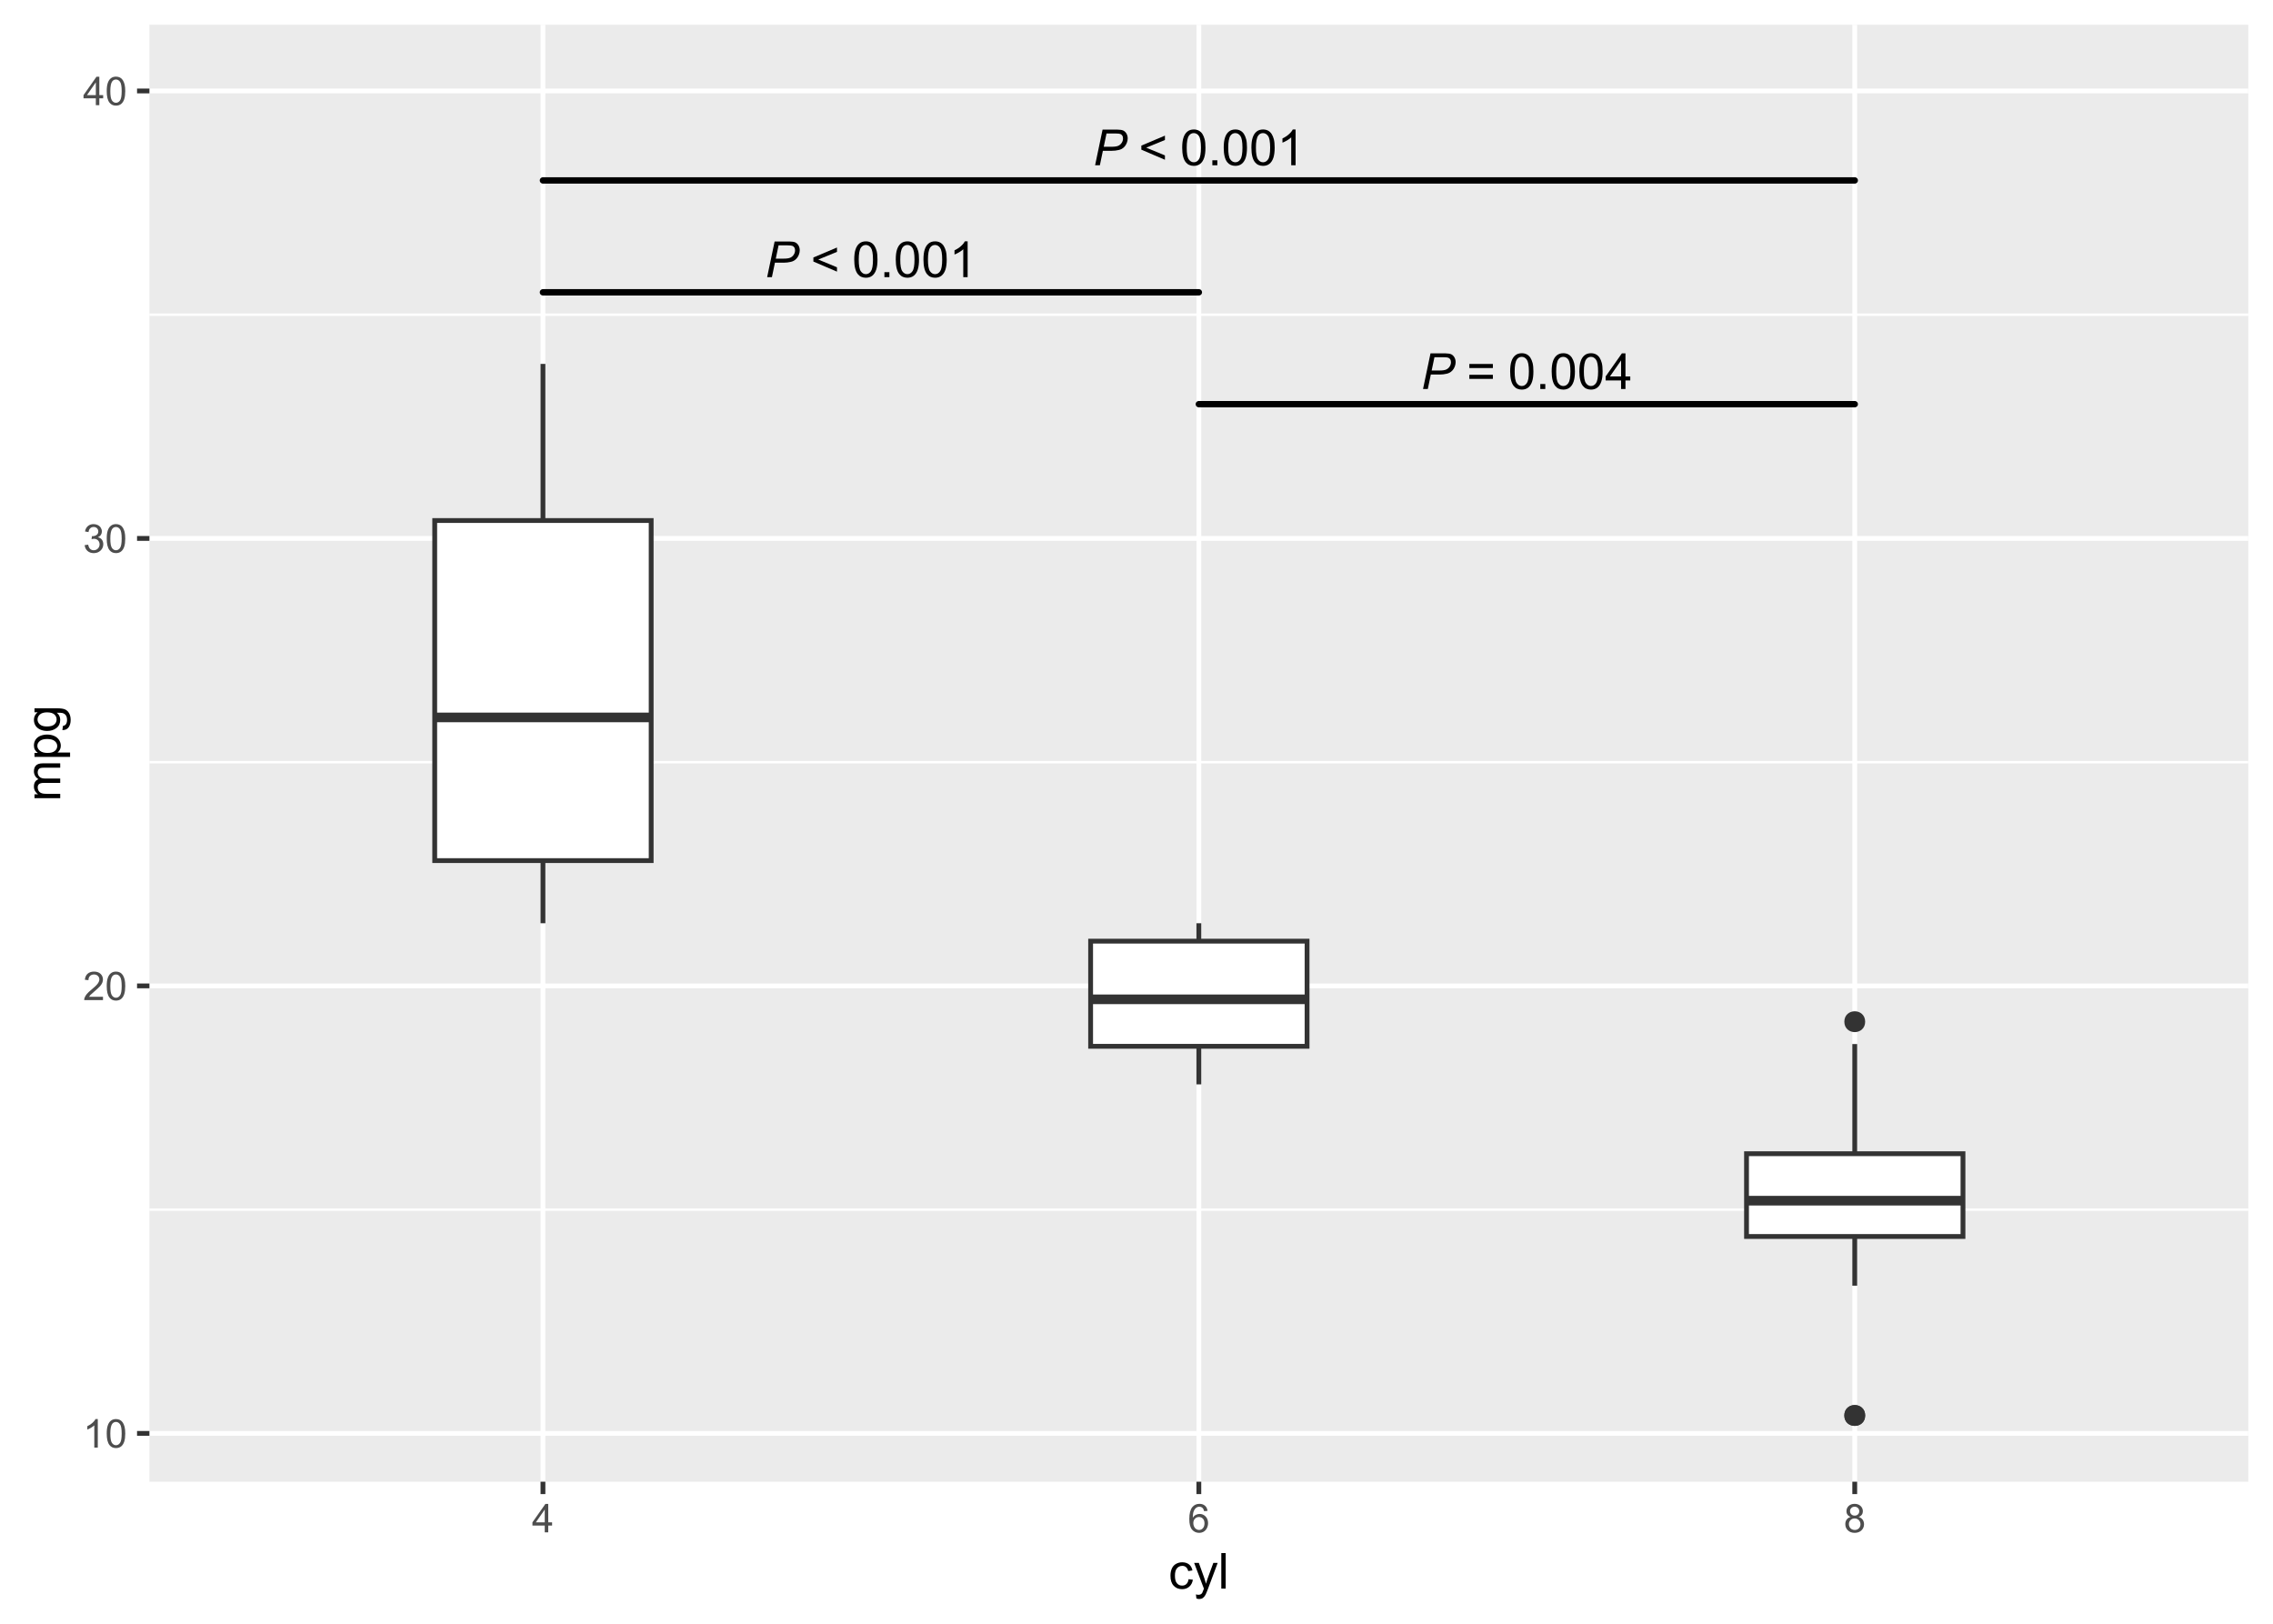
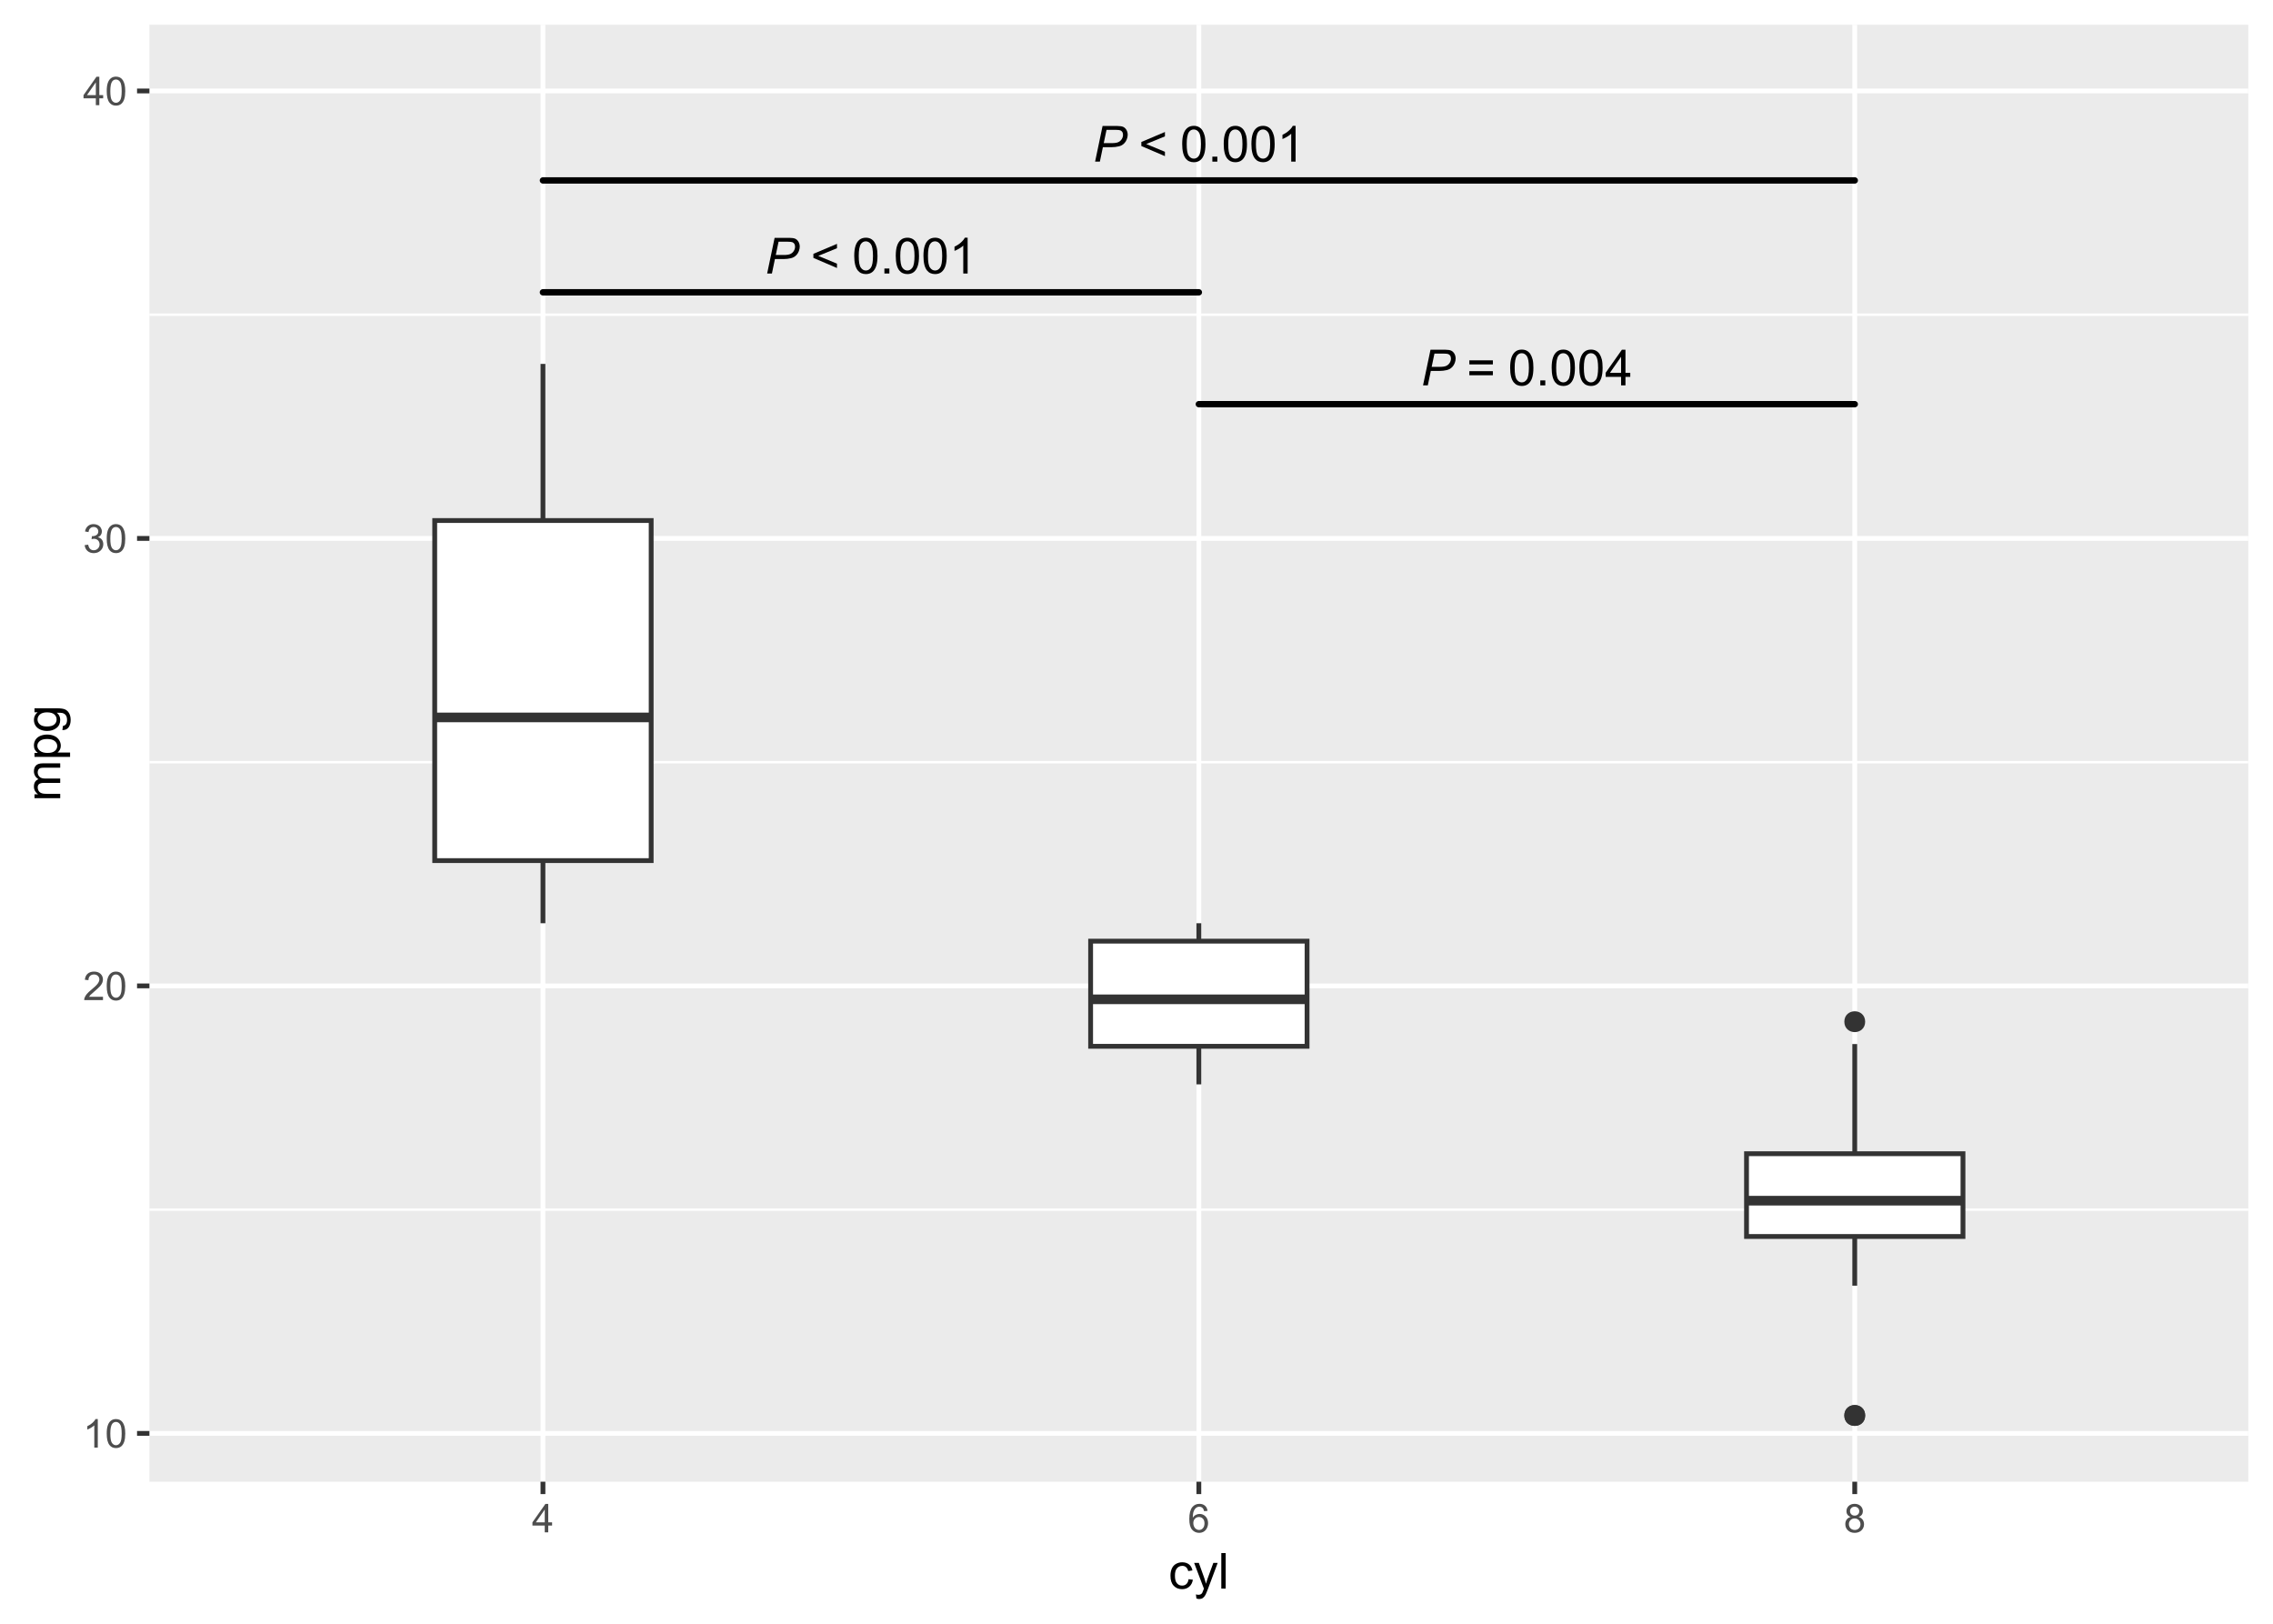
<svg xmlns="http://www.w3.org/2000/svg" xmlns:xlink="http://www.w3.org/1999/xlink" width="504pt" height="360pt" viewBox="0 0 504 360" version="1.1">
  <defs>
    <g>
      <symbol overflow="visible" id="glyph0-0">
        <path style="stroke:none;" d="M 1.379 0 L 1.379 -6.898 L 6.898 -6.898 L 6.898 0 Z M 1.551 -0.172 L 6.727 -0.172 L 6.727 -6.727 L 1.551 -6.727 Z M 1.551 -0.172 " />
      </symbol>
      <symbol overflow="visible" id="glyph0-1">
        <path style="stroke:none;" d="M 0.473 0 L 2.129 -7.902 L 5.43 -7.902 C 5.996 -7.898 6.422 -7.832 6.711 -7.703 C 6.992 -7.57 7.23 -7.348 7.422 -7.031 C 7.605 -6.711 7.699 -6.352 7.703 -5.961 C 7.699 -5.633 7.633 -5.301 7.504 -4.965 C 7.367 -4.621 7.199 -4.344 7 -4.129 C 6.793 -3.906 6.586 -3.742 6.383 -3.633 C 6.172 -3.52 5.949 -3.438 5.715 -3.387 C 5.203 -3.266 4.691 -3.203 4.176 -3.207 L 2.199 -3.207 L 1.531 0 Z M 2.387 -4.102 L 4.129 -4.102 C 4.801 -4.102 5.297 -4.172 5.613 -4.32 C 5.93 -4.461 6.184 -4.684 6.375 -4.984 C 6.566 -5.281 6.66 -5.598 6.664 -5.934 C 6.66 -6.191 6.609 -6.402 6.512 -6.566 C 6.406 -6.727 6.266 -6.848 6.086 -6.93 C 5.902 -7.004 5.551 -7.043 5.031 -7.047 L 3.004 -7.047 Z M 2.387 -4.102 " />
      </symbol>
      <symbol overflow="visible" id="glyph1-0">
        <path style="stroke:none;" d="M 0.555 0 L 0.555 -6.898 L 6.074 -6.898 L 6.074 0 Z M 0.727 -0.172 L 5.902 -0.172 L 5.902 -6.727 L 0.727 -6.727 Z M 0.727 -0.172 " />
      </symbol>
      <symbol overflow="visible" id="glyph1-1">
        <path style="stroke:none;" d="" />
      </symbol>
      <symbol overflow="visible" id="glyph2-0">
        <path style="stroke:none;" d="M 1.379 0 L 1.379 -6.898 L 6.898 -6.898 L 6.898 0 Z M 1.551 -0.172 L 6.727 -0.172 L 6.727 -6.727 L 1.551 -6.727 Z M 1.551 -0.172 " />
      </symbol>
      <symbol overflow="visible" id="glyph2-1">
        <path style="stroke:none;" d="M 0.605 -3.457 L 0.605 -4.359 L 5.836 -6.57 L 5.836 -5.605 L 1.688 -3.902 L 5.836 -2.184 L 5.836 -1.219 Z M 0.605 -3.457 " />
      </symbol>
      <symbol overflow="visible" id="glyph2-2">
        <path style="stroke:none;" d="M 0.457 -3.898 C 0.457 -4.828 0.551 -5.582 0.746 -6.152 C 0.934 -6.723 1.219 -7.16 1.602 -7.469 C 1.977 -7.777 2.457 -7.934 3.035 -7.934 C 3.457 -7.934 3.828 -7.848 4.148 -7.676 C 4.469 -7.504 4.73 -7.258 4.941 -6.938 C 5.145 -6.617 5.309 -6.227 5.434 -5.766 C 5.551 -5.305 5.613 -4.68 5.613 -3.898 C 5.613 -2.969 5.516 -2.223 5.324 -1.652 C 5.133 -1.082 4.848 -0.641 4.469 -0.332 C 4.09 -0.023 3.613 0.129 3.035 0.133 C 2.27 0.129 1.668 -0.141 1.238 -0.684 C 0.715 -1.34 0.457 -2.41 0.457 -3.898 Z M 1.457 -3.898 C 1.453 -2.598 1.605 -1.734 1.91 -1.309 C 2.215 -0.875 2.59 -0.66 3.035 -0.664 C 3.48 -0.66 3.852 -0.875 4.156 -1.309 C 4.457 -1.738 4.609 -2.602 4.613 -3.898 C 4.609 -5.195 4.457 -6.059 4.156 -6.488 C 3.852 -6.914 3.477 -7.129 3.023 -7.133 C 2.578 -7.129 2.223 -6.941 1.957 -6.566 C 1.621 -6.082 1.453 -5.191 1.457 -3.898 Z M 1.457 -3.898 " />
      </symbol>
      <symbol overflow="visible" id="glyph2-3">
        <path style="stroke:none;" d="M 1.004 0 L 1.004 -1.105 L 2.109 -1.105 L 2.109 0 Z M 1.004 0 " />
      </symbol>
      <symbol overflow="visible" id="glyph2-4">
        <path style="stroke:none;" d="M 4.113 0 L 3.145 0 L 3.145 -6.184 C 2.906 -5.957 2.598 -5.734 2.223 -5.512 C 1.84 -5.289 1.5 -5.121 1.203 -5.012 L 1.203 -5.949 C 1.742 -6.199 2.219 -6.508 2.625 -6.875 C 3.031 -7.234 3.316 -7.59 3.488 -7.934 L 4.113 -7.934 Z M 4.113 0 " />
      </symbol>
      <symbol overflow="visible" id="glyph2-5">
        <path style="stroke:none;" d="M 5.832 -4.648 L 0.613 -4.648 L 0.613 -5.551 L 5.832 -5.551 Z M 5.832 -2.246 L 0.613 -2.246 L 0.613 -3.152 L 5.832 -3.152 Z M 5.832 -2.246 " />
      </symbol>
      <symbol overflow="visible" id="glyph2-6">
        <path style="stroke:none;" d="M 3.57 0 L 3.57 -1.891 L 0.141 -1.891 L 0.141 -2.781 L 3.746 -7.902 L 4.539 -7.902 L 4.539 -2.781 L 5.605 -2.781 L 5.605 -1.891 L 4.539 -1.891 L 4.539 0 Z M 3.57 -2.781 L 3.57 -6.344 L 1.094 -2.781 Z M 3.57 -2.781 " />
      </symbol>
      <symbol overflow="visible" id="glyph3-0">
        <path style="stroke:none;" d="M 1.102 0 L 1.102 -5.5 L 5.5 -5.5 L 5.5 0 Z M 1.238 -0.137 L 5.363 -0.137 L 5.363 -5.363 L 1.238 -5.363 Z M 1.238 -0.137 " />
      </symbol>
      <symbol overflow="visible" id="glyph3-1">
        <path style="stroke:none;" d="M 3.277 0 L 2.504 0 L 2.504 -4.93 C 2.316 -4.75 2.074 -4.574 1.773 -4.395 C 1.469 -4.215 1.195 -4.082 0.957 -3.996 L 0.957 -4.742 C 1.387 -4.941 1.766 -5.188 2.09 -5.48 C 2.414 -5.77 2.645 -6.051 2.781 -6.324 L 3.277 -6.324 Z M 3.277 0 " />
      </symbol>
      <symbol overflow="visible" id="glyph3-2">
        <path style="stroke:none;" d="M 0.367 -3.105 C 0.363 -3.848 0.438 -4.445 0.594 -4.902 C 0.742 -5.355 0.973 -5.707 1.277 -5.953 C 1.578 -6.199 1.957 -6.32 2.418 -6.324 C 2.754 -6.32 3.051 -6.254 3.309 -6.121 C 3.562 -5.984 3.773 -5.789 3.938 -5.531 C 4.102 -5.273 4.23 -4.961 4.328 -4.594 C 4.422 -4.227 4.469 -3.73 4.473 -3.105 C 4.469 -2.367 4.395 -1.77 4.242 -1.316 C 4.09 -0.859 3.863 -0.508 3.562 -0.262 C 3.258 -0.016 2.875 0.105 2.418 0.109 C 1.809 0.105 1.332 -0.109 0.988 -0.547 C 0.57 -1.066 0.363 -1.922 0.367 -3.105 Z M 1.16 -3.105 C 1.16 -2.07 1.281 -1.379 1.523 -1.039 C 1.766 -0.695 2.062 -0.527 2.418 -0.527 C 2.773 -0.527 3.074 -0.699 3.316 -1.043 C 3.559 -1.387 3.68 -2.074 3.68 -3.105 C 3.68 -4.145 3.559 -4.832 3.316 -5.172 C 3.074 -5.512 2.77 -5.684 2.41 -5.684 C 2.051 -5.684 1.77 -5.531 1.559 -5.234 C 1.293 -4.844 1.16 -4.137 1.16 -3.105 Z M 1.16 -3.105 " />
      </symbol>
      <symbol overflow="visible" id="glyph3-3">
        <path style="stroke:none;" d="M 4.43 -0.742 L 4.43 0 L 0.266 0 C 0.258 -0.188 0.289 -0.367 0.355 -0.539 C 0.461 -0.82 0.629 -1.098 0.863 -1.375 C 1.094 -1.648 1.434 -1.965 1.879 -2.328 C 2.562 -2.887 3.023 -3.332 3.266 -3.664 C 3.5 -3.988 3.621 -4.301 3.625 -4.594 C 3.621 -4.898 3.512 -5.156 3.297 -5.367 C 3.074 -5.578 2.789 -5.684 2.441 -5.684 C 2.066 -5.684 1.77 -5.57 1.547 -5.348 C 1.32 -5.125 1.207 -4.816 1.207 -4.422 L 0.414 -4.504 C 0.465 -5.094 0.668 -5.543 1.027 -5.855 C 1.379 -6.164 1.855 -6.32 2.457 -6.324 C 3.059 -6.32 3.539 -6.152 3.891 -5.82 C 4.242 -5.484 4.418 -5.07 4.422 -4.578 C 4.418 -4.32 4.367 -4.074 4.266 -3.832 C 4.164 -3.59 3.992 -3.332 3.754 -3.062 C 3.512 -2.793 3.113 -2.426 2.562 -1.957 C 2.094 -1.566 1.797 -1.301 1.664 -1.16 C 1.531 -1.02 1.422 -0.879 1.34 -0.742 Z M 4.43 -0.742 " />
      </symbol>
      <symbol overflow="visible" id="glyph3-4">
        <path style="stroke:none;" d="M 0.371 -1.664 L 1.145 -1.766 C 1.23 -1.324 1.383 -1.008 1.598 -0.816 C 1.809 -0.621 2.066 -0.527 2.375 -0.527 C 2.734 -0.527 3.043 -0.652 3.297 -0.906 C 3.547 -1.156 3.672 -1.469 3.676 -1.844 C 3.672 -2.195 3.555 -2.488 3.324 -2.719 C 3.09 -2.949 2.797 -3.062 2.441 -3.066 C 2.293 -3.062 2.109 -3.035 1.895 -2.98 L 1.98 -3.66 C 2.031 -3.652 2.07 -3.648 2.105 -3.652 C 2.434 -3.648 2.73 -3.734 2.996 -3.91 C 3.254 -4.078 3.387 -4.344 3.391 -4.703 C 3.387 -4.984 3.289 -5.219 3.102 -5.406 C 2.906 -5.59 2.66 -5.684 2.359 -5.688 C 2.055 -5.684 1.805 -5.59 1.605 -5.402 C 1.402 -5.215 1.273 -4.93 1.219 -4.555 L 0.445 -4.691 C 0.539 -5.207 0.754 -5.609 1.09 -5.895 C 1.426 -6.18 1.844 -6.32 2.344 -6.324 C 2.688 -6.32 3.004 -6.246 3.293 -6.102 C 3.582 -5.953 3.801 -5.754 3.953 -5.5 C 4.105 -5.242 4.184 -4.973 4.184 -4.688 C 4.184 -4.414 4.109 -4.164 3.965 -3.945 C 3.816 -3.719 3.602 -3.543 3.316 -3.41 C 3.688 -3.324 3.977 -3.145 4.184 -2.875 C 4.391 -2.602 4.492 -2.262 4.496 -1.859 C 4.492 -1.305 4.293 -0.84 3.895 -0.461 C 3.492 -0.078 2.984 0.109 2.371 0.113 C 1.816 0.109 1.355 -0.051 0.992 -0.379 C 0.625 -0.707 0.418 -1.137 0.371 -1.664 Z M 0.371 -1.664 " />
      </symbol>
      <symbol overflow="visible" id="glyph3-5">
        <path style="stroke:none;" d="M 2.844 0 L 2.844 -1.508 L 0.113 -1.508 L 0.113 -2.219 L 2.988 -6.301 L 3.617 -6.301 L 3.617 -2.219 L 4.469 -2.219 L 4.469 -1.508 L 3.617 -1.508 L 3.617 0 Z M 2.844 -2.219 L 2.844 -5.059 L 0.871 -2.219 Z M 2.844 -2.219 " />
      </symbol>
      <symbol overflow="visible" id="glyph3-6">
        <path style="stroke:none;" d="M 4.379 -4.758 L 3.609 -4.695 C 3.539 -4.996 3.441 -5.219 3.316 -5.359 C 3.105 -5.574 2.848 -5.684 2.543 -5.688 C 2.297 -5.684 2.078 -5.617 1.895 -5.484 C 1.648 -5.305 1.457 -5.043 1.32 -4.703 C 1.176 -4.363 1.105 -3.879 1.102 -3.25 C 1.285 -3.531 1.512 -3.742 1.781 -3.879 C 2.051 -4.016 2.332 -4.082 2.629 -4.086 C 3.141 -4.082 3.578 -3.895 3.945 -3.516 C 4.305 -3.137 4.488 -2.645 4.492 -2.047 C 4.488 -1.648 4.402 -1.281 4.234 -0.941 C 4.062 -0.602 3.828 -0.34 3.531 -0.16 C 3.23 0.02 2.895 0.105 2.52 0.109 C 1.871 0.105 1.344 -0.129 0.941 -0.602 C 0.531 -1.074 0.328 -1.855 0.332 -2.949 C 0.328 -4.16 0.551 -5.047 1.004 -5.602 C 1.395 -6.082 1.926 -6.32 2.59 -6.324 C 3.086 -6.32 3.492 -6.184 3.809 -5.906 C 4.125 -5.629 4.312 -5.246 4.379 -4.758 Z M 1.219 -2.039 C 1.219 -1.773 1.273 -1.516 1.387 -1.273 C 1.5 -1.027 1.66 -0.844 1.863 -0.719 C 2.066 -0.59 2.277 -0.527 2.504 -0.527 C 2.828 -0.527 3.109 -0.656 3.348 -0.922 C 3.578 -1.184 3.695 -1.543 3.699 -2 C 3.695 -2.43 3.582 -2.773 3.352 -3.027 C 3.117 -3.273 2.824 -3.398 2.477 -3.402 C 2.121 -3.398 1.824 -3.273 1.582 -3.027 C 1.34 -2.773 1.219 -2.445 1.219 -2.039 Z M 1.219 -2.039 " />
      </symbol>
      <symbol overflow="visible" id="glyph3-7">
        <path style="stroke:none;" d="M 1.555 -3.418 C 1.23 -3.531 0.992 -3.699 0.84 -3.918 C 0.684 -4.133 0.609 -4.395 0.609 -4.699 C 0.609 -5.156 0.773 -5.539 1.102 -5.855 C 1.43 -6.164 1.867 -6.32 2.418 -6.324 C 2.969 -6.32 3.41 -6.16 3.746 -5.844 C 4.078 -5.523 4.246 -5.137 4.25 -4.68 C 4.246 -4.387 4.172 -4.133 4.02 -3.918 C 3.863 -3.699 3.629 -3.531 3.32 -3.418 C 3.707 -3.285 4 -3.082 4.203 -2.805 C 4.402 -2.52 4.504 -2.184 4.508 -1.801 C 4.504 -1.258 4.312 -0.805 3.934 -0.441 C 3.551 -0.074 3.051 0.105 2.434 0.109 C 1.809 0.105 1.309 -0.074 0.926 -0.441 C 0.543 -0.809 0.352 -1.27 0.355 -1.82 C 0.352 -2.23 0.457 -2.574 0.668 -2.852 C 0.875 -3.125 1.168 -3.312 1.555 -3.418 Z M 1.402 -4.727 C 1.398 -4.426 1.496 -4.184 1.688 -3.996 C 1.879 -3.805 2.129 -3.707 2.438 -3.711 C 2.734 -3.707 2.977 -3.801 3.168 -3.992 C 3.355 -4.176 3.449 -4.406 3.453 -4.684 C 3.449 -4.965 3.352 -5.203 3.16 -5.398 C 2.961 -5.586 2.719 -5.684 2.43 -5.688 C 2.129 -5.684 1.883 -5.59 1.691 -5.402 C 1.496 -5.215 1.398 -4.988 1.402 -4.727 Z M 1.152 -1.816 C 1.148 -1.598 1.199 -1.383 1.309 -1.176 C 1.41 -0.969 1.566 -0.809 1.773 -0.695 C 1.98 -0.582 2.203 -0.527 2.441 -0.527 C 2.809 -0.527 3.113 -0.645 3.355 -0.883 C 3.594 -1.121 3.715 -1.426 3.719 -1.793 C 3.715 -2.164 3.59 -2.469 3.344 -2.715 C 3.094 -2.957 2.785 -3.082 2.414 -3.082 C 2.051 -3.082 1.75 -2.961 1.512 -2.719 C 1.27 -2.477 1.148 -2.176 1.152 -1.816 Z M 1.152 -1.816 " />
      </symbol>
      <symbol overflow="visible" id="glyph4-0">
        <path style="stroke:none;" d="M 1.375 0 L 1.375 -6.875 L 6.875 -6.875 L 6.875 0 Z M 1.547 -0.172 L 6.703 -0.172 L 6.703 -6.703 L 1.547 -6.703 Z M 1.547 -0.172 " />
      </symbol>
      <symbol overflow="visible" id="glyph4-1">
        <path style="stroke:none;" d="M 4.445 -2.09 L 5.398 -1.965 C 5.289 -1.309 5.023 -0.797 4.598 -0.426 C 4.168 -0.055 3.645 0.129 3.023 0.129 C 2.242 0.129 1.613 -0.125 1.141 -0.637 C 0.664 -1.145 0.426 -1.875 0.43 -2.832 C 0.426 -3.441 0.527 -3.98 0.734 -4.445 C 0.938 -4.906 1.25 -5.254 1.668 -5.484 C 2.082 -5.715 2.535 -5.828 3.031 -5.832 C 3.645 -5.828 4.152 -5.672 4.547 -5.363 C 4.941 -5.047 5.191 -4.602 5.305 -4.027 L 4.367 -3.883 C 4.273 -4.262 4.117 -4.551 3.891 -4.746 C 3.664 -4.941 3.387 -5.039 3.066 -5.039 C 2.574 -5.039 2.18 -4.863 1.879 -4.516 C 1.57 -4.164 1.418 -3.613 1.422 -2.859 C 1.418 -2.09 1.566 -1.531 1.863 -1.184 C 2.156 -0.836 2.539 -0.66 3.012 -0.664 C 3.391 -0.66 3.707 -0.777 3.961 -1.012 C 4.215 -1.242 4.375 -1.602 4.445 -2.09 Z M 4.445 -2.09 " />
      </symbol>
      <symbol overflow="visible" id="glyph4-2">
        <path style="stroke:none;" d="M 0.684 2.195 L 0.574 1.289 C 0.785 1.344 0.969 1.371 1.129 1.375 C 1.34 1.371 1.512 1.336 1.641 1.266 C 1.77 1.195 1.875 1.094 1.961 0.969 C 2.02 0.867 2.117 0.629 2.258 0.246 C 2.27 0.191 2.301 0.113 2.344 0.012 L 0.176 -5.703 L 1.219 -5.703 L 2.406 -2.402 C 2.559 -1.98 2.695 -1.539 2.82 -1.078 C 2.926 -1.523 3.059 -1.957 3.219 -2.379 L 4.438 -5.703 L 5.402 -5.703 L 3.234 0.098 C 3 0.719 2.816 1.148 2.691 1.391 C 2.516 1.703 2.32 1.938 2.098 2.09 C 1.875 2.238 1.609 2.312 1.305 2.316 C 1.117 2.312 0.91 2.273 0.684 2.195 Z M 0.684 2.195 " />
      </symbol>
      <symbol overflow="visible" id="glyph4-3">
        <path style="stroke:none;" d="M 0.703 0 L 0.703 -7.875 L 1.672 -7.875 L 1.672 0 Z M 0.703 0 " />
      </symbol>
      <symbol overflow="visible" id="glyph5-0">
        <path style="stroke:none;" d="M 0 -1.375 L -6.875 -1.375 L -6.875 -6.875 L 0 -6.875 Z M -0.172 -1.547 L -0.172 -6.703 L -6.703 -6.703 L -6.703 -1.547 Z M -0.172 -1.547 " />
      </symbol>
      <symbol overflow="visible" id="glyph5-1">
        <path style="stroke:none;" d="M 0 -0.727 L -5.703 -0.727 L -5.703 -1.59 L -4.902 -1.59 C -5.18 -1.766 -5.406 -2.004 -5.578 -2.305 C -5.746 -2.598 -5.828 -2.938 -5.832 -3.32 C -5.828 -3.738 -5.742 -4.086 -5.566 -4.359 C -5.391 -4.629 -5.145 -4.816 -4.836 -4.93 C -5.496 -5.379 -5.828 -5.969 -5.832 -6.691 C -5.828 -7.254 -5.672 -7.688 -5.363 -7.996 C -5.047 -8.297 -4.566 -8.449 -3.914 -8.453 L 0 -8.453 L 0 -7.492 L -3.594 -7.492 C -3.977 -7.488 -4.254 -7.457 -4.426 -7.398 C -4.594 -7.332 -4.734 -7.219 -4.84 -7.059 C -4.941 -6.891 -4.992 -6.695 -4.996 -6.477 C -4.992 -6.07 -4.859 -5.738 -4.594 -5.477 C -4.328 -5.211 -3.898 -5.078 -3.312 -5.082 L 0 -5.082 L 0 -4.113 L -3.707 -4.113 C -4.133 -4.113 -4.453 -4.031 -4.672 -3.875 C -4.883 -3.715 -4.992 -3.461 -4.996 -3.105 C -4.992 -2.832 -4.922 -2.578 -4.781 -2.348 C -4.637 -2.117 -4.426 -1.949 -4.152 -1.848 C -3.875 -1.738 -3.477 -1.688 -2.961 -1.691 L 0 -1.691 Z M 0 -0.727 " />
      </symbol>
      <symbol overflow="visible" id="glyph5-2">
        <path style="stroke:none;" d="M 2.188 -0.727 L -5.703 -0.727 L -5.703 -1.605 L -4.961 -1.605 C -5.25 -1.812 -5.469 -2.047 -5.613 -2.309 C -5.758 -2.57 -5.828 -2.887 -5.832 -3.262 C -5.828 -3.746 -5.703 -4.176 -5.457 -4.551 C -5.203 -4.922 -4.852 -5.203 -4.395 -5.391 C -3.938 -5.578 -3.438 -5.672 -2.895 -5.676 C -2.309 -5.672 -1.781 -5.566 -1.316 -5.359 C -0.848 -5.148 -0.488 -4.844 -0.242 -4.449 C 0.008 -4.047 0.129 -3.629 0.129 -3.191 C 0.129 -2.867 0.062 -2.578 -0.074 -2.32 C -0.207 -2.062 -0.379 -1.852 -0.59 -1.691 L 2.188 -1.691 Z M -2.82 -1.602 C -2.082 -1.598 -1.539 -1.746 -1.191 -2.047 C -0.836 -2.34 -0.66 -2.699 -0.664 -3.125 C -0.66 -3.551 -0.844 -3.918 -1.211 -4.227 C -1.574 -4.531 -2.137 -4.688 -2.898 -4.688 C -3.625 -4.688 -4.168 -4.535 -4.531 -4.238 C -4.891 -3.938 -5.074 -3.582 -5.074 -3.168 C -5.074 -2.754 -4.879 -2.391 -4.496 -2.074 C -4.109 -1.758 -3.551 -1.598 -2.82 -1.602 Z M -2.82 -1.602 " />
      </symbol>
      <symbol overflow="visible" id="glyph5-3">
        <path style="stroke:none;" d="M 0.473 -0.547 L 0.613 -1.488 C 0.898 -1.527 1.109 -1.637 1.246 -1.816 C 1.422 -2.055 1.512 -2.379 1.516 -2.797 C 1.512 -3.242 1.422 -3.59 1.246 -3.832 C 1.062 -4.074 0.812 -4.238 0.496 -4.328 C 0.297 -4.379 -0.113 -4.402 -0.746 -4.398 C -0.246 -3.973 0 -3.445 0 -2.82 C 0 -2.031 -0.281 -1.426 -0.848 -1 C -1.41 -0.566 -2.09 -0.352 -2.883 -0.355 C -3.426 -0.352 -3.926 -0.449 -4.391 -0.648 C -4.848 -0.844 -5.203 -1.129 -5.457 -1.504 C -5.703 -1.875 -5.828 -2.316 -5.832 -2.824 C -5.828 -3.496 -5.559 -4.051 -5.016 -4.492 L -5.703 -4.492 L -5.703 -5.383 L -0.773 -5.383 C 0.113 -5.379 0.742 -5.289 1.113 -5.109 C 1.484 -4.93 1.777 -4.641 1.992 -4.25 C 2.207 -3.855 2.312 -3.375 2.316 -2.805 C 2.312 -2.121 2.16 -1.57 1.855 -1.152 C 1.547 -0.734 1.086 -0.531 0.473 -0.547 Z M -2.953 -1.348 C -2.203 -1.348 -1.656 -1.496 -1.316 -1.793 C -0.969 -2.09 -0.797 -2.461 -0.801 -2.91 C -0.797 -3.352 -0.969 -3.723 -1.312 -4.027 C -1.652 -4.324 -2.188 -4.477 -2.922 -4.48 C -3.617 -4.477 -4.145 -4.32 -4.5 -4.016 C -4.852 -3.703 -5.027 -3.332 -5.031 -2.895 C -5.027 -2.465 -4.852 -2.098 -4.508 -1.797 C -4.156 -1.496 -3.641 -1.348 -2.953 -1.348 Z M -2.953 -1.348 " />
      </symbol>
    </g>
    <clipPath id="clip1">
      <path d="M 33.129 5.48 L 498.523 5.48 L 498.523 328.512 L 33.129 328.512 Z M 33.129 5.48 " />
    </clipPath>
    <clipPath id="clip2">
      <path d="M 33.129 267 L 498.523 267 L 498.523 269 L 33.129 269 Z M 33.129 267 " />
    </clipPath>
    <clipPath id="clip3">
      <path d="M 33.129 168 L 498.523 168 L 498.523 170 L 33.129 170 Z M 33.129 168 " />
    </clipPath>
    <clipPath id="clip4">
      <path d="M 33.129 69 L 498.523 69 L 498.523 71 L 33.129 71 Z M 33.129 69 " />
    </clipPath>
    <clipPath id="clip5">
      <path d="M 33.129 317 L 498.523 317 L 498.523 319 L 33.129 319 Z M 33.129 317 " />
    </clipPath>
    <clipPath id="clip6">
      <path d="M 33.129 218 L 498.523 218 L 498.523 220 L 33.129 220 Z M 33.129 218 " />
    </clipPath>
    <clipPath id="clip7">
      <path d="M 33.129 118 L 498.523 118 L 498.523 120 L 33.129 120 Z M 33.129 118 " />
    </clipPath>
    <clipPath id="clip8">
      <path d="M 33.129 19 L 498.523 19 L 498.523 21 L 33.129 21 Z M 33.129 19 " />
    </clipPath>
    <clipPath id="clip9">
      <path d="M 119 5.48 L 121 5.48 L 121 328.512 L 119 328.512 Z M 119 5.48 " />
    </clipPath>
    <clipPath id="clip10">
      <path d="M 265 5.48 L 267 5.48 L 267 328.512 L 265 328.512 Z M 265 5.48 " />
    </clipPath>
    <clipPath id="clip11">
      <path d="M 410 5.48 L 412 5.48 L 412 328.512 L 410 328.512 Z M 410 5.48 " />
    </clipPath>
  </defs>
  <g id="surface59">
    <rect x="0" y="0" width="504" height="360" style="fill:rgb(100%,100%,100%);fill-opacity:1;stroke:none;" />
    <rect x="0" y="0" width="504" height="360" style="fill:rgb(100%,100%,100%);fill-opacity:1;stroke:none;" />
    <path style="fill:none;stroke-width:1.067;stroke-linecap:round;stroke-linejoin:round;stroke:rgb(100%,100%,100%);stroke-opacity:1;stroke-miterlimit:10;" d="M 0 360 L 504 360 L 504 0 L 0 0 Z M 0 360 " />
    <g clip-path="url(#clip1)" clip-rule="nonzero">
      <path style=" stroke:none;fill-rule:nonzero;fill:rgb(92.157%,92.157%,92.157%);fill-opacity:1;" d="M 33.129 328.508 L 498.523 328.508 L 498.523 5.477 L 33.129 5.477 Z M 33.129 328.508 " />
    </g>
    <g clip-path="url(#clip2)" clip-rule="nonzero">
      <path style="fill:none;stroke-width:0.533;stroke-linecap:butt;stroke-linejoin:round;stroke:rgb(100%,100%,100%);stroke-opacity:1;stroke-miterlimit:10;" d="M 33.129 268.188 L 498.52 268.188 " />
    </g>
    <g clip-path="url(#clip3)" clip-rule="nonzero">
      <path style="fill:none;stroke-width:0.533;stroke-linecap:butt;stroke-linejoin:round;stroke:rgb(100%,100%,100%);stroke-opacity:1;stroke-miterlimit:10;" d="M 33.129 168.98 L 498.52 168.98 " />
    </g>
    <g clip-path="url(#clip4)" clip-rule="nonzero">
      <path style="fill:none;stroke-width:0.533;stroke-linecap:butt;stroke-linejoin:round;stroke:rgb(100%,100%,100%);stroke-opacity:1;stroke-miterlimit:10;" d="M 33.129 69.77 L 498.52 69.77 " />
    </g>
    <g clip-path="url(#clip5)" clip-rule="nonzero">
      <path style="fill:none;stroke-width:1.067;stroke-linecap:butt;stroke-linejoin:round;stroke:rgb(100%,100%,100%);stroke-opacity:1;stroke-miterlimit:10;" d="M 33.129 317.793 L 498.52 317.793 " />
    </g>
    <g clip-path="url(#clip6)" clip-rule="nonzero">
      <path style="fill:none;stroke-width:1.067;stroke-linecap:butt;stroke-linejoin:round;stroke:rgb(100%,100%,100%);stroke-opacity:1;stroke-miterlimit:10;" d="M 33.129 218.582 L 498.52 218.582 " />
    </g>
    <g clip-path="url(#clip7)" clip-rule="nonzero">
      <path style="fill:none;stroke-width:1.067;stroke-linecap:butt;stroke-linejoin:round;stroke:rgb(100%,100%,100%);stroke-opacity:1;stroke-miterlimit:10;" d="M 33.129 119.375 L 498.52 119.375 " />
    </g>
    <g clip-path="url(#clip8)" clip-rule="nonzero">
      <path style="fill:none;stroke-width:1.067;stroke-linecap:butt;stroke-linejoin:round;stroke:rgb(100%,100%,100%);stroke-opacity:1;stroke-miterlimit:10;" d="M 33.129 20.164 L 498.52 20.164 " />
    </g>
    <g clip-path="url(#clip9)" clip-rule="nonzero">
      <path style="fill:none;stroke-width:1.067;stroke-linecap:butt;stroke-linejoin:round;stroke:rgb(100%,100%,100%);stroke-opacity:1;stroke-miterlimit:10;" d="M 120.391 328.508 L 120.391 5.48 " />
    </g>
    <g clip-path="url(#clip10)" clip-rule="nonzero">
      <path style="fill:none;stroke-width:1.067;stroke-linecap:butt;stroke-linejoin:round;stroke:rgb(100%,100%,100%);stroke-opacity:1;stroke-miterlimit:10;" d="M 265.824 328.508 L 265.824 5.48 " />
    </g>
    <g clip-path="url(#clip11)" clip-rule="nonzero">
      <path style="fill:none;stroke-width:1.067;stroke-linecap:butt;stroke-linejoin:round;stroke:rgb(100%,100%,100%);stroke-opacity:1;stroke-miterlimit:10;" d="M 411.258 328.508 L 411.258 5.48 " />
    </g>
    <path style="fill:none;stroke-width:1.067;stroke-linecap:butt;stroke-linejoin:round;stroke:rgb(20%,20%,20%);stroke-opacity:1;stroke-miterlimit:10;" d="M 120.391 115.406 L 120.391 80.68 " />
    <path style="fill:none;stroke-width:1.067;stroke-linecap:butt;stroke-linejoin:round;stroke:rgb(20%,20%,20%);stroke-opacity:1;stroke-miterlimit:10;" d="M 120.391 190.805 L 120.391 204.695 " />
    <path style="fill-rule:nonzero;fill:rgb(100%,100%,100%);fill-opacity:1;stroke-width:1.067;stroke-linecap:butt;stroke-linejoin:miter;stroke:rgb(20%,20%,20%);stroke-opacity:1;stroke-miterlimit:10;" d="M 96.391 115.406 L 96.391 190.805 L 144.387 190.805 L 144.387 115.406 Z M 96.391 115.406 " />
    <path style="fill:none;stroke-width:2.134;stroke-linecap:butt;stroke-linejoin:miter;stroke:rgb(20%,20%,20%);stroke-opacity:1;stroke-miterlimit:10;" d="M 96.391 159.059 L 144.387 159.059 " />
    <path style="fill:none;stroke-width:1.067;stroke-linecap:butt;stroke-linejoin:round;stroke:rgb(20%,20%,20%);stroke-opacity:1;stroke-miterlimit:10;" d="M 265.824 208.664 L 265.824 204.695 " />
    <path style="fill:none;stroke-width:1.067;stroke-linecap:butt;stroke-linejoin:round;stroke:rgb(20%,20%,20%);stroke-opacity:1;stroke-miterlimit:10;" d="M 265.824 231.977 L 265.824 240.41 " />
    <path style="fill-rule:nonzero;fill:rgb(100%,100%,100%);fill-opacity:1;stroke-width:1.067;stroke-linecap:butt;stroke-linejoin:miter;stroke:rgb(20%,20%,20%);stroke-opacity:1;stroke-miterlimit:10;" d="M 241.828 208.664 L 241.828 231.977 L 289.82 231.977 L 289.82 208.664 Z M 241.828 208.664 " />
    <path style="fill:none;stroke-width:2.134;stroke-linecap:butt;stroke-linejoin:miter;stroke:rgb(20%,20%,20%);stroke-opacity:1;stroke-miterlimit:10;" d="M 241.828 221.559 L 289.82 221.559 " />
    <path style="fill-rule:nonzero;fill:rgb(20%,20%,20%);fill-opacity:1;stroke-width:0.709;stroke-linecap:round;stroke-linejoin:round;stroke:rgb(20%,20%,20%);stroke-opacity:1;stroke-miterlimit:10;" d="M 413.215 313.824 C 413.215 316.434 409.305 316.434 409.305 313.824 C 409.305 311.219 413.215 311.219 413.215 313.824 " />
    <path style="fill-rule:nonzero;fill:rgb(20%,20%,20%);fill-opacity:1;stroke-width:0.709;stroke-linecap:round;stroke-linejoin:round;stroke:rgb(20%,20%,20%);stroke-opacity:1;stroke-miterlimit:10;" d="M 413.215 313.824 C 413.215 316.434 409.305 316.434 409.305 313.824 C 409.305 311.219 413.215 311.219 413.215 313.824 " />
    <path style="fill-rule:nonzero;fill:rgb(20%,20%,20%);fill-opacity:1;stroke-width:0.709;stroke-linecap:round;stroke-linejoin:round;stroke:rgb(20%,20%,20%);stroke-opacity:1;stroke-miterlimit:10;" d="M 413.215 226.52 C 413.215 229.129 409.305 229.129 409.305 226.52 C 409.305 223.914 413.215 223.914 413.215 226.52 " />
    <path style="fill:none;stroke-width:1.067;stroke-linecap:butt;stroke-linejoin:round;stroke:rgb(20%,20%,20%);stroke-opacity:1;stroke-miterlimit:10;" d="M 411.258 255.789 L 411.258 231.48 " />
    <path style="fill:none;stroke-width:1.067;stroke-linecap:butt;stroke-linejoin:round;stroke:rgb(20%,20%,20%);stroke-opacity:1;stroke-miterlimit:10;" d="M 411.258 274.141 L 411.258 285.055 " />
    <path style="fill-rule:nonzero;fill:rgb(100%,100%,100%);fill-opacity:1;stroke-width:1.067;stroke-linecap:butt;stroke-linejoin:miter;stroke:rgb(20%,20%,20%);stroke-opacity:1;stroke-miterlimit:10;" d="M 387.262 255.789 L 387.262 274.141 L 435.258 274.141 L 435.258 255.789 Z M 387.262 255.789 " />
    <path style="fill:none;stroke-width:2.134;stroke-linecap:butt;stroke-linejoin:miter;stroke:rgb(20%,20%,20%);stroke-opacity:1;stroke-miterlimit:10;" d="M 387.262 266.203 L 435.258 266.203 " />
    <path style="fill:none;stroke-width:1.417;stroke-linecap:round;stroke-linejoin:round;stroke:rgb(0%,0%,0%);stroke-opacity:1;stroke-miterlimit:10;" d="M 120.391 64.809 L 265.824 64.809 " />
    <g style="fill:rgb(0%,0%,0%);fill-opacity:1;">
-       <use xlink:href="#glyph0-1" x="169.629" y="61.445" />
-     </g>
-     <g style="fill:rgb(0%,0%,0%);fill-opacity:1;">
-       <use xlink:href="#glyph1-1" x="176.992" y="61.445" />
-     </g>
-     <g style="fill:rgb(0%,0%,0%);fill-opacity:1;">
-       <use xlink:href="#glyph2-1" x="179.75" y="61.445" />
-     </g>
-     <g style="fill:rgb(0%,0%,0%);fill-opacity:1;">
-       <use xlink:href="#glyph1-1" x="186.199" y="61.445" />
-     </g>
-     <g style="fill:rgb(0%,0%,0%);fill-opacity:1;">
-       <use xlink:href="#glyph2-2" x="188.957" y="61.445" />
-       <use xlink:href="#glyph2-3" x="195.097" y="61.445" />
-       <use xlink:href="#glyph2-2" x="198.164" y="61.445" />
-       <use xlink:href="#glyph2-2" x="204.304" y="61.445" />
-       <use xlink:href="#glyph2-4" x="210.443" y="61.445" />
+       <use xlink:href="#glyph0-1" x="169.629" y="60.637" />
+     </g>
+     <g style="fill:rgb(0%,0%,0%);fill-opacity:1;">
+       <use xlink:href="#glyph1-1" x="176.992" y="60.637" />
+     </g>
+     <g style="fill:rgb(0%,0%,0%);fill-opacity:1;">
+       <use xlink:href="#glyph2-1" x="179.75" y="60.637" />
+     </g>
+     <g style="fill:rgb(0%,0%,0%);fill-opacity:1;">
+       <use xlink:href="#glyph1-1" x="186.199" y="60.637" />
+     </g>
+     <g style="fill:rgb(0%,0%,0%);fill-opacity:1;">
+       <use xlink:href="#glyph2-2" x="188.957" y="60.637" />
+       <use xlink:href="#glyph2-3" x="195.097" y="60.637" />
+       <use xlink:href="#glyph2-2" x="198.164" y="60.637" />
+       <use xlink:href="#glyph2-2" x="204.304" y="60.637" />
+       <use xlink:href="#glyph2-4" x="210.443" y="60.637" />
    </g>
    <path style="fill:none;stroke-width:1.417;stroke-linecap:round;stroke-linejoin:round;stroke:rgb(0%,0%,0%);stroke-opacity:1;stroke-miterlimit:10;" d="M 120.391 40.004 L 411.258 40.004 " />
    <g style="fill:rgb(0%,0%,0%);fill-opacity:1;">
-       <use xlink:href="#glyph0-1" x="242.348" y="36.641" />
-     </g>
-     <g style="fill:rgb(0%,0%,0%);fill-opacity:1;">
-       <use xlink:href="#glyph1-1" x="249.711" y="36.641" />
-     </g>
-     <g style="fill:rgb(0%,0%,0%);fill-opacity:1;">
-       <use xlink:href="#glyph2-1" x="252.469" y="36.641" />
-     </g>
-     <g style="fill:rgb(0%,0%,0%);fill-opacity:1;">
-       <use xlink:href="#glyph1-1" x="258.918" y="36.641" />
-     </g>
-     <g style="fill:rgb(0%,0%,0%);fill-opacity:1;">
-       <use xlink:href="#glyph2-2" x="261.676" y="36.641" />
-       <use xlink:href="#glyph2-3" x="267.816" y="36.641" />
-       <use xlink:href="#glyph2-2" x="270.883" y="36.641" />
-       <use xlink:href="#glyph2-2" x="277.022" y="36.641" />
-       <use xlink:href="#glyph2-4" x="283.162" y="36.641" />
+       <use xlink:href="#glyph0-1" x="242.348" y="35.836" />
+     </g>
+     <g style="fill:rgb(0%,0%,0%);fill-opacity:1;">
+       <use xlink:href="#glyph1-1" x="249.711" y="35.836" />
+     </g>
+     <g style="fill:rgb(0%,0%,0%);fill-opacity:1;">
+       <use xlink:href="#glyph2-1" x="252.469" y="35.836" />
+     </g>
+     <g style="fill:rgb(0%,0%,0%);fill-opacity:1;">
+       <use xlink:href="#glyph1-1" x="258.918" y="35.836" />
+     </g>
+     <g style="fill:rgb(0%,0%,0%);fill-opacity:1;">
+       <use xlink:href="#glyph2-2" x="261.676" y="35.836" />
+       <use xlink:href="#glyph2-3" x="267.816" y="35.836" />
+       <use xlink:href="#glyph2-2" x="270.883" y="35.836" />
+       <use xlink:href="#glyph2-2" x="277.022" y="35.836" />
+       <use xlink:href="#glyph2-4" x="283.162" y="35.836" />
    </g>
    <path style="fill:none;stroke-width:1.417;stroke-linecap:round;stroke-linejoin:round;stroke:rgb(0%,0%,0%);stroke-opacity:1;stroke-miterlimit:10;" d="M 265.824 89.609 L 411.258 89.609 " />
    <g style="fill:rgb(0%,0%,0%);fill-opacity:1;">
-       <use xlink:href="#glyph0-1" x="315.062" y="86.246" />
-     </g>
-     <g style="fill:rgb(0%,0%,0%);fill-opacity:1;">
-       <use xlink:href="#glyph1-1" x="322.426" y="86.246" />
-     </g>
-     <g style="fill:rgb(0%,0%,0%);fill-opacity:1;">
-       <use xlink:href="#glyph2-5" x="325.188" y="86.246" />
-     </g>
-     <g style="fill:rgb(0%,0%,0%);fill-opacity:1;">
-       <use xlink:href="#glyph1-1" x="331.633" y="86.246" />
-     </g>
-     <g style="fill:rgb(0%,0%,0%);fill-opacity:1;">
-       <use xlink:href="#glyph2-2" x="334.395" y="86.246" />
-       <use xlink:href="#glyph2-3" x="340.534" y="86.246" />
-       <use xlink:href="#glyph2-2" x="343.601" y="86.246" />
-       <use xlink:href="#glyph2-2" x="349.741" y="86.246" />
-       <use xlink:href="#glyph2-6" x="355.881" y="86.246" />
+       <use xlink:href="#glyph0-1" x="315.062" y="85.441" />
+     </g>
+     <g style="fill:rgb(0%,0%,0%);fill-opacity:1;">
+       <use xlink:href="#glyph1-1" x="322.426" y="85.441" />
+     </g>
+     <g style="fill:rgb(0%,0%,0%);fill-opacity:1;">
+       <use xlink:href="#glyph2-5" x="325.188" y="85.441" />
+     </g>
+     <g style="fill:rgb(0%,0%,0%);fill-opacity:1;">
+       <use xlink:href="#glyph1-1" x="331.633" y="85.441" />
+     </g>
+     <g style="fill:rgb(0%,0%,0%);fill-opacity:1;">
+       <use xlink:href="#glyph2-2" x="334.395" y="85.441" />
+       <use xlink:href="#glyph2-3" x="340.534" y="85.441" />
+       <use xlink:href="#glyph2-2" x="343.601" y="85.441" />
+       <use xlink:href="#glyph2-2" x="349.741" y="85.441" />
+       <use xlink:href="#glyph2-6" x="355.881" y="85.441" />
    </g>
    <g style="fill:rgb(30.196%,30.196%,30.196%);fill-opacity:1;">
      <use xlink:href="#glyph3-1" x="18.406" y="320.945" />
      <use xlink:href="#glyph3-2" x="23.3" y="320.945" />
    </g>
    <g style="fill:rgb(30.196%,30.196%,30.196%);fill-opacity:1;">
      <use xlink:href="#glyph3-3" x="18.406" y="221.734" />
      <use xlink:href="#glyph3-2" x="23.3" y="221.734" />
    </g>
    <g style="fill:rgb(30.196%,30.196%,30.196%);fill-opacity:1;">
      <use xlink:href="#glyph3-4" x="18.406" y="122.523" />
      <use xlink:href="#glyph3-2" x="23.3" y="122.523" />
    </g>
    <g style="fill:rgb(30.196%,30.196%,30.196%);fill-opacity:1;">
      <use xlink:href="#glyph3-5" x="18.406" y="23.312" />
      <use xlink:href="#glyph3-2" x="23.3" y="23.312" />
    </g>
    <path style="fill:none;stroke-width:1.067;stroke-linecap:butt;stroke-linejoin:round;stroke:rgb(20%,20%,20%);stroke-opacity:1;stroke-miterlimit:10;" d="M 30.387 317.793 L 33.129 317.793 " />
    <path style="fill:none;stroke-width:1.067;stroke-linecap:butt;stroke-linejoin:round;stroke:rgb(20%,20%,20%);stroke-opacity:1;stroke-miterlimit:10;" d="M 30.387 218.582 L 33.129 218.582 " />
    <path style="fill:none;stroke-width:1.067;stroke-linecap:butt;stroke-linejoin:round;stroke:rgb(20%,20%,20%);stroke-opacity:1;stroke-miterlimit:10;" d="M 30.387 119.375 L 33.129 119.375 " />
    <path style="fill:none;stroke-width:1.067;stroke-linecap:butt;stroke-linejoin:round;stroke:rgb(20%,20%,20%);stroke-opacity:1;stroke-miterlimit:10;" d="M 30.387 20.164 L 33.129 20.164 " />
    <path style="fill:none;stroke-width:1.067;stroke-linecap:butt;stroke-linejoin:round;stroke:rgb(20%,20%,20%);stroke-opacity:1;stroke-miterlimit:10;" d="M 120.391 331.25 L 120.391 328.508 " />
    <path style="fill:none;stroke-width:1.067;stroke-linecap:butt;stroke-linejoin:round;stroke:rgb(20%,20%,20%);stroke-opacity:1;stroke-miterlimit:10;" d="M 265.824 331.25 L 265.824 328.508 " />
    <path style="fill:none;stroke-width:1.067;stroke-linecap:butt;stroke-linejoin:round;stroke:rgb(20%,20%,20%);stroke-opacity:1;stroke-miterlimit:10;" d="M 411.258 331.25 L 411.258 328.508 " />
    <g style="fill:rgb(30.196%,30.196%,30.196%);fill-opacity:1;">
      <use xlink:href="#glyph3-5" x="117.945" y="339.738" />
    </g>
    <g style="fill:rgb(30.196%,30.196%,30.196%);fill-opacity:1;">
      <use xlink:href="#glyph3-6" x="263.379" y="339.738" />
    </g>
    <g style="fill:rgb(30.196%,30.196%,30.196%);fill-opacity:1;">
      <use xlink:href="#glyph3-7" x="408.812" y="339.738" />
    </g>
    <g style="fill:rgb(0%,0%,0%);fill-opacity:1;">
      <use xlink:href="#glyph4-1" x="259.102" y="352.207" />
      <use xlink:href="#glyph4-2" x="264.602" y="352.207" />
      <use xlink:href="#glyph4-3" x="270.102" y="352.207" />
    </g>
    <g style="fill:rgb(0%,0%,0%);fill-opacity:1;">
      <use xlink:href="#glyph5-1" x="13.352" y="177.695" />
      <use xlink:href="#glyph5-2" x="13.352" y="168.532" />
      <use xlink:href="#glyph5-3" x="13.352" y="162.415" />
    </g>
  </g>
</svg>
